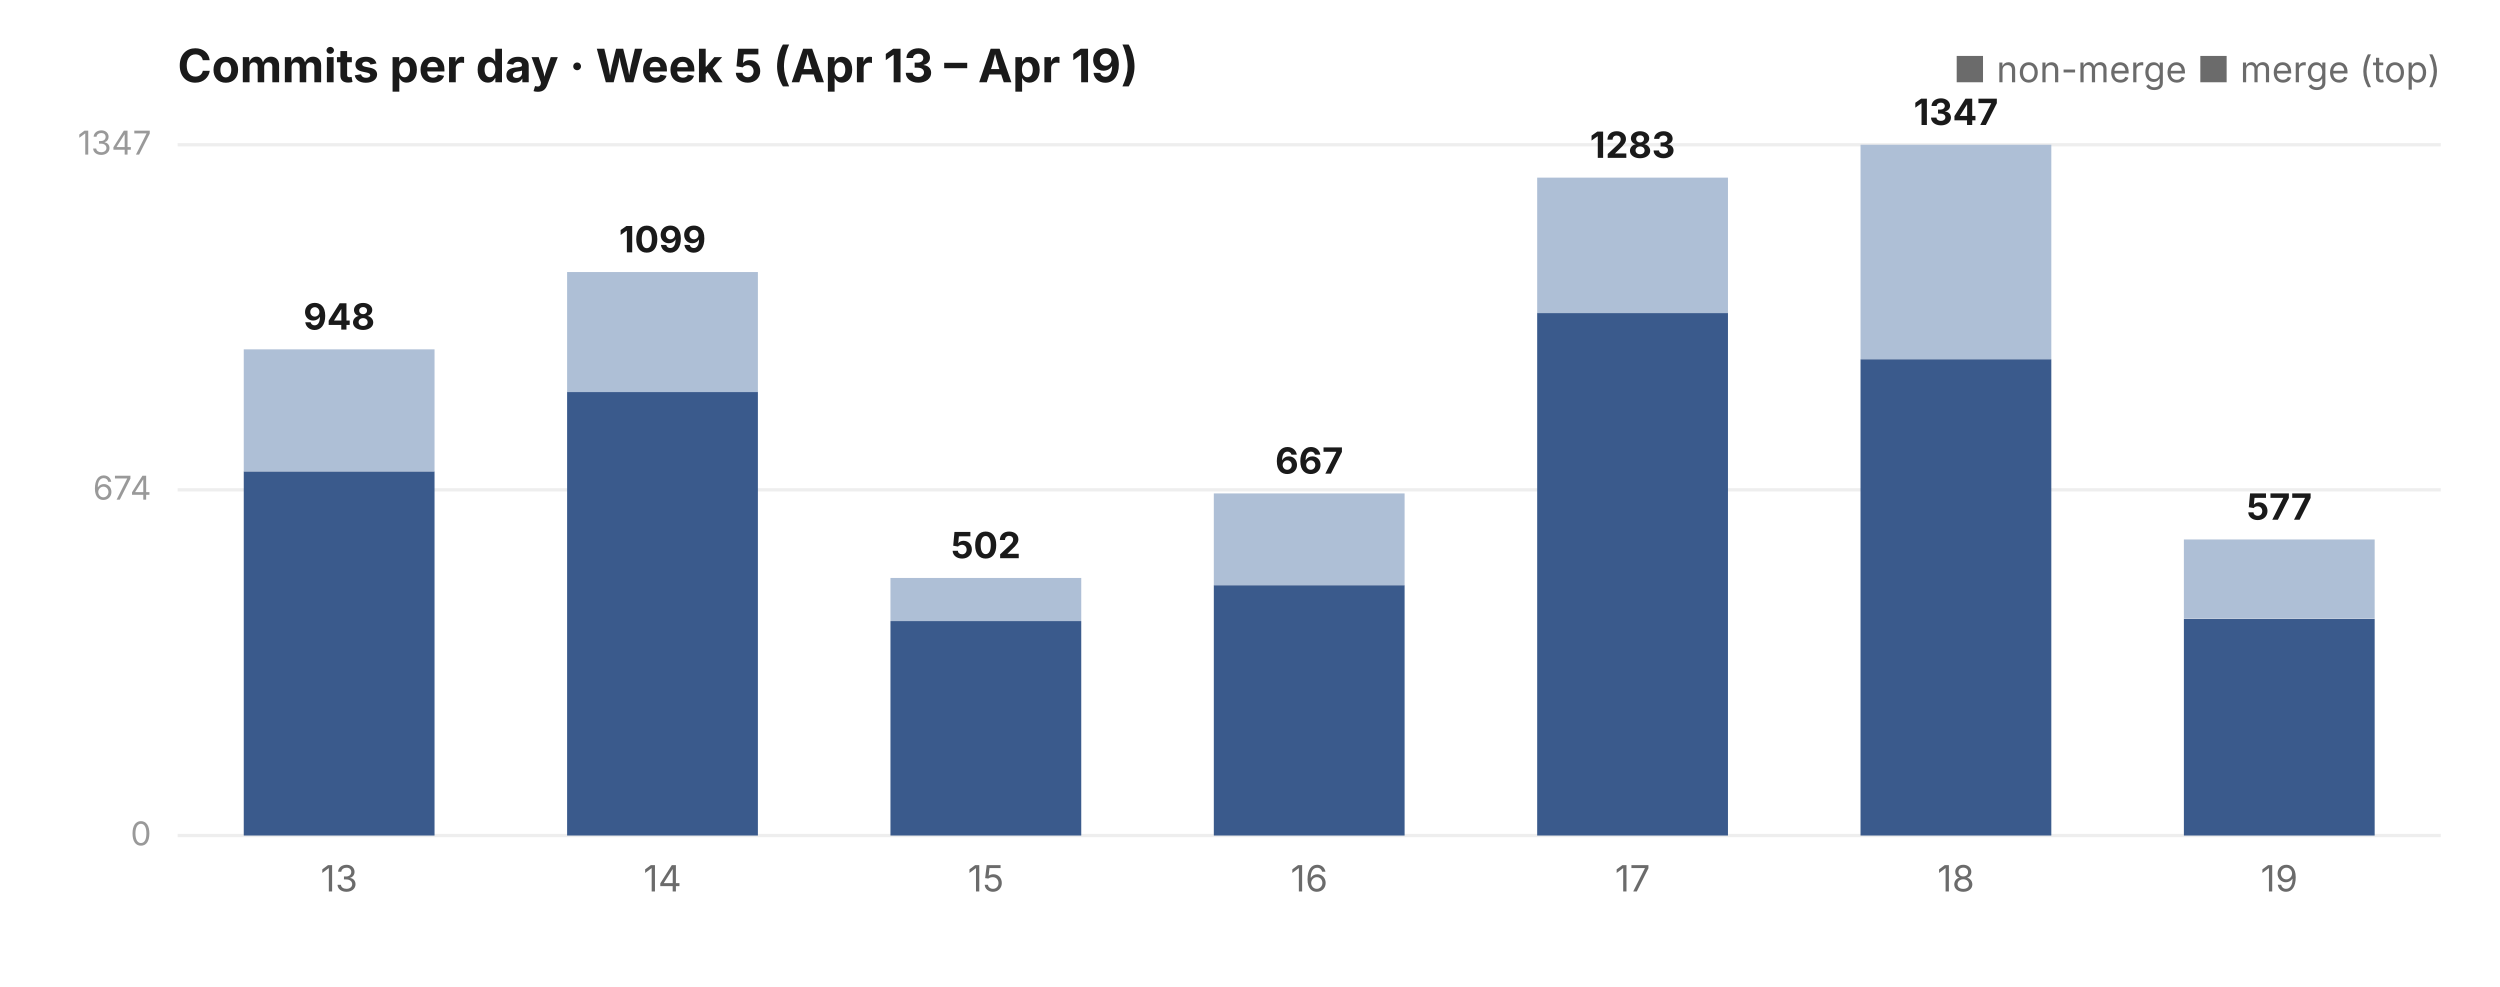
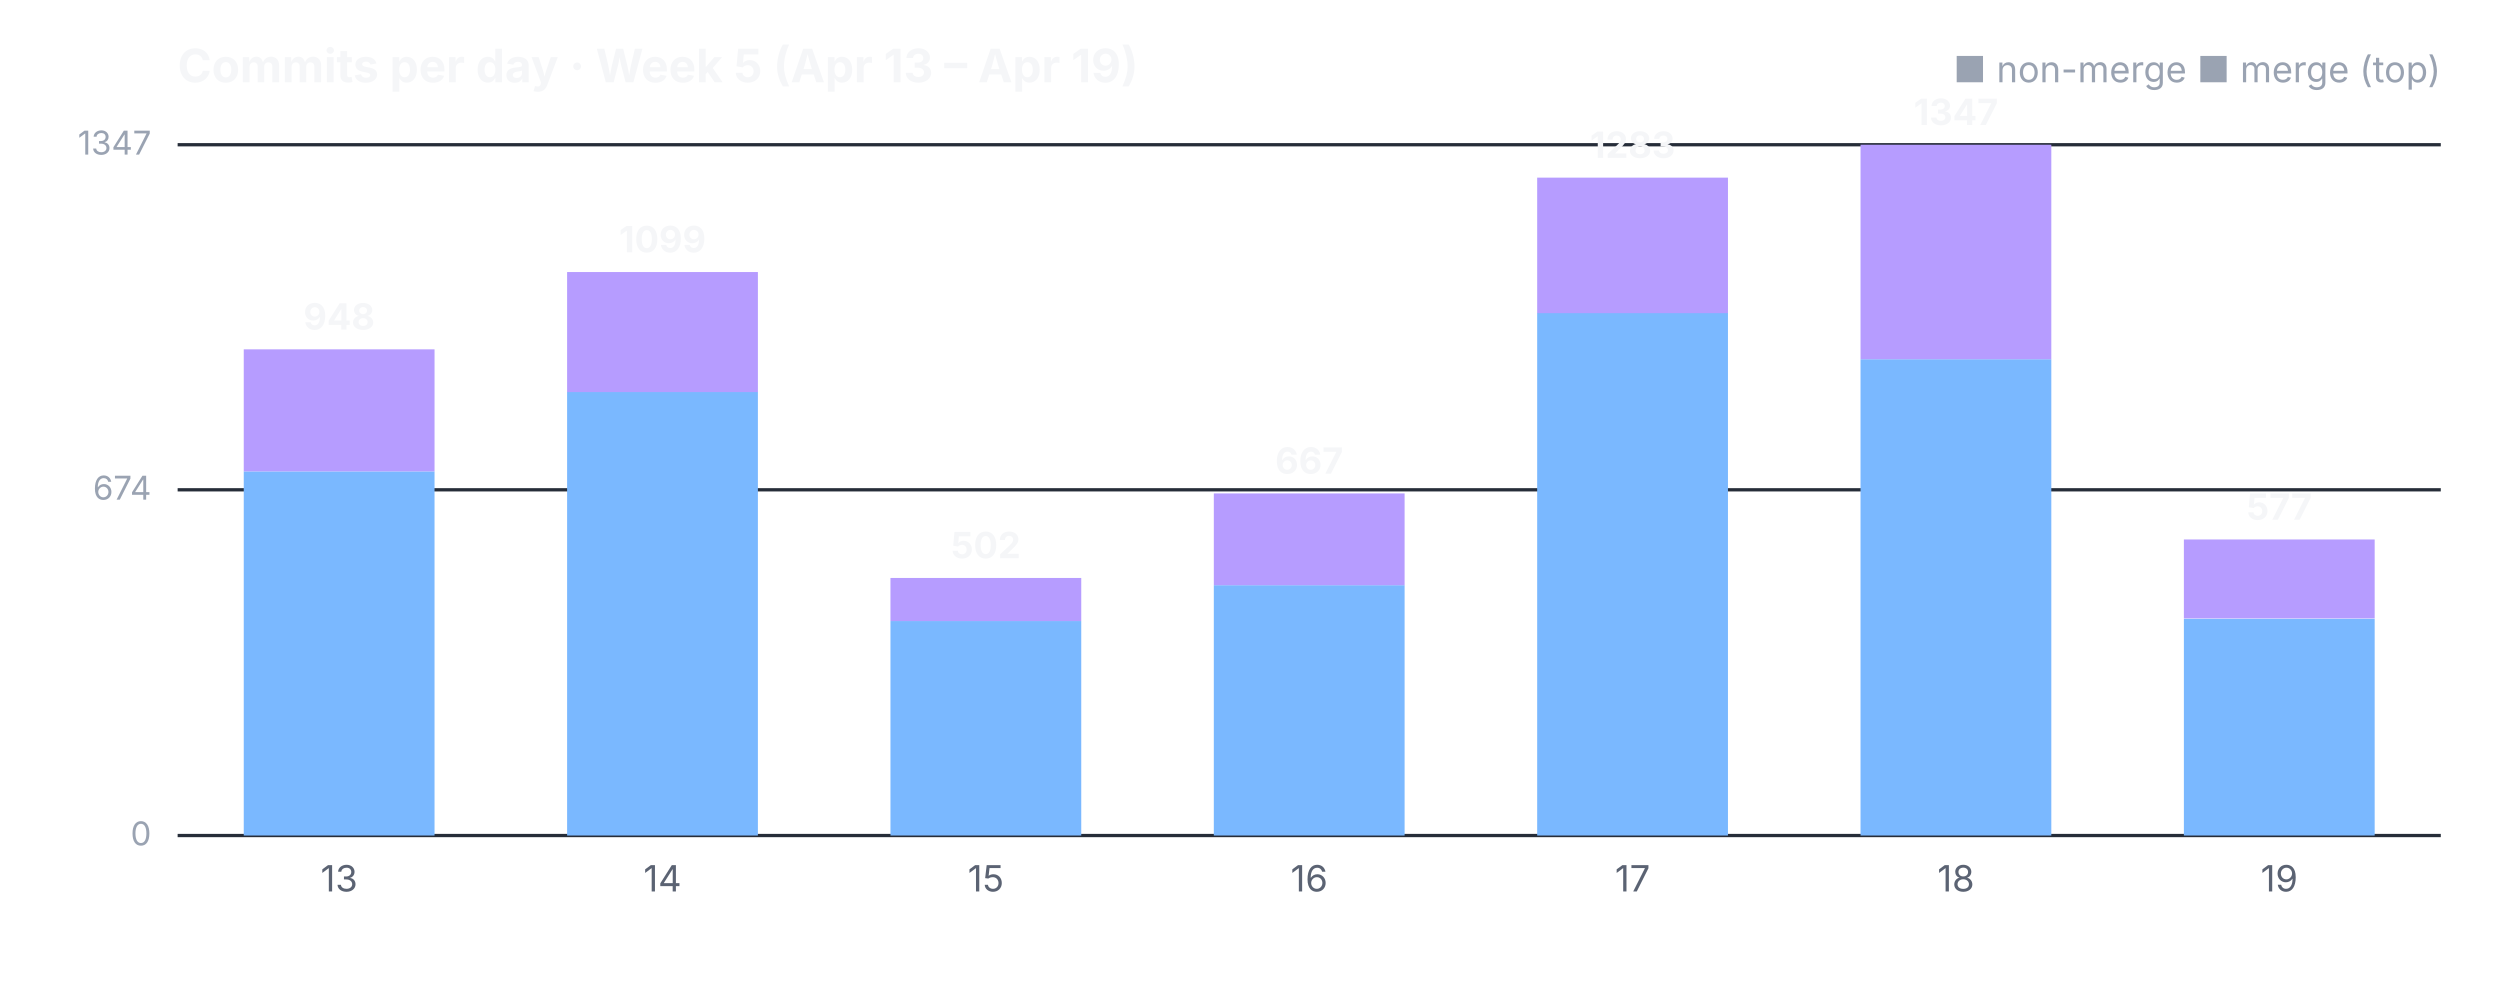
- <svg xmlns="http://www.w3.org/2000/svg" viewBox="0 0 760 300" width="760" height="300" style="max-width:100%;height:auto;font-family:-apple-system,Segoe UI,sans-serif;background:#fff;border:1px solid #e7e7e4;border-radius:8px">
-   <text x="54" y="25" font-size="14" font-weight="700" fill="#1a1a1a">Commits per day · Week 5 (Apr 13 – Apr 19)</text>
-   <text x="742" y="25" font-size="11" fill="#6b6b6b" text-anchor="end">■ non-merge ■ merge (top)</text>
-   <line x1="54" y1="254.0" x2="742" y2="254.0" stroke="#eee" />
-   <text x="46" y="257.0" font-size="10" fill="#999" text-anchor="end">0</text>
-   <line x1="54" y1="148.9" x2="742" y2="148.9" stroke="#eee" />
-   <text x="46" y="151.9" font-size="10" fill="#999" text-anchor="end">674</text>
-   <line x1="54" y1="44.0" x2="742" y2="44.0" stroke="#eee" />
-   <text x="46" y="47.0" font-size="10" fill="#999" text-anchor="end">1347</text>
-   <rect x="74.1" y="143.3" width="58.0" height="110.7" fill="#3a5a8c" />
-   <rect x="74.1" y="106.2" width="58.0" height="37.1" fill="#aebfd6" />
-   <text x="103.1" y="271.0" font-size="11" fill="#6b6b6b" text-anchor="middle">13</text>
-   <text x="103.1" y="100.2" font-size="11" fill="#1a1a1a" text-anchor="middle" font-weight="700">948</text>
-   <rect x="172.4" y="119.1" width="58.0" height="134.9" fill="#3a5a8c" />
-   <rect x="172.4" y="82.7" width="58.0" height="36.5" fill="#aebfd6" />
-   <text x="201.4" y="271.0" font-size="11" fill="#6b6b6b" text-anchor="middle">14</text>
-   <text x="201.4" y="76.7" font-size="11" fill="#1a1a1a" text-anchor="middle" font-weight="700">1099</text>
-   <rect x="270.7" y="188.8" width="58.0" height="65.2" fill="#3a5a8c" />
-   <rect x="270.7" y="175.7" width="58.0" height="13.1" fill="#aebfd6" />
-   <text x="299.7" y="271.0" font-size="11" fill="#6b6b6b" text-anchor="middle">15</text>
-   <text x="299.7" y="169.7" font-size="11" fill="#1a1a1a" text-anchor="middle" font-weight="700">502</text>
-   <rect x="369.0" y="177.9" width="58.0" height="76.1" fill="#3a5a8c" />
-   <rect x="369.0" y="150.0" width="58.0" height="27.9" fill="#aebfd6" />
-   <text x="398.0" y="271.0" font-size="11" fill="#6b6b6b" text-anchor="middle">16</text>
-   <text x="398.0" y="144.0" font-size="11" fill="#1a1a1a" text-anchor="middle" font-weight="700">667</text>
-   <rect x="467.3" y="95.1" width="58.0" height="158.9" fill="#3a5a8c" />
-   <rect x="467.3" y="54.0" width="58.0" height="41.2" fill="#aebfd6" />
-   <text x="496.3" y="271.0" font-size="11" fill="#6b6b6b" text-anchor="middle">17</text>
-   <text x="496.3" y="48.0" font-size="11" fill="#1a1a1a" text-anchor="middle" font-weight="700">1283</text>
-   <rect x="565.6" y="109.2" width="58.0" height="144.8" fill="#3a5a8c" />
-   <rect x="565.6" y="44.0" width="58.0" height="65.2" fill="#aebfd6" />
-   <text x="594.6" y="271.0" font-size="11" fill="#6b6b6b" text-anchor="middle">18</text>
-   <text x="594.6" y="38.0" font-size="11" fill="#1a1a1a" text-anchor="middle" font-weight="700">1347</text>
-   <rect x="663.9" y="188.1" width="58.0" height="65.9" fill="#3a5a8c" />
-   <rect x="663.9" y="164.0" width="58.0" height="24.0" fill="#aebfd6" />
-   <text x="692.9" y="271.0" font-size="11" fill="#6b6b6b" text-anchor="middle">19</text>
-   <text x="692.9" y="158.0" font-size="11" fill="#1a1a1a" text-anchor="middle" font-weight="700">577</text>
+ <svg xmlns="http://www.w3.org/2000/svg" viewBox="0 0 760 300" width="760" height="300" style="max-width:100%;height:auto;font-family:-apple-system,Segoe UI,sans-serif;background:#101319;border:1px solid #36404f;border-radius:8px">
+   <text x="54" y="25" font-size="14" font-weight="700" fill="#f5f6f8">Commits per day · Week 5 (Apr 13 – Apr 19)</text>
+   <text x="742" y="25" font-size="11" fill="#9aa3b2" text-anchor="end">■ non-merge ■ merge (top)</text>
+   <line x1="54" y1="254.0" x2="742" y2="254.0" stroke="#262d39" />
+   <text x="46" y="257.0" font-size="10" fill="#9aa3b2" text-anchor="end">0</text>
+   <line x1="54" y1="148.9" x2="742" y2="148.9" stroke="#262d39" />
+   <text x="46" y="151.9" font-size="10" fill="#9aa3b2" text-anchor="end">674</text>
+   <line x1="54" y1="44.0" x2="742" y2="44.0" stroke="#262d39" />
+   <text x="46" y="47.0" font-size="10" fill="#9aa3b2" text-anchor="end">1347</text>
+   <rect x="74.1" y="143.3" width="58.0" height="110.7" fill="#7ab8ff" />
+   <rect x="74.1" y="106.2" width="58.0" height="37.1" fill="#b69cff" />
+   <text x="103.1" y="271.0" font-size="11" fill="#5b6373" text-anchor="middle">13</text>
+   <text x="103.1" y="100.2" font-size="11" fill="#f5f6f8" text-anchor="middle" font-weight="700">948</text>
+   <rect x="172.4" y="119.1" width="58.0" height="134.9" fill="#7ab8ff" />
+   <rect x="172.4" y="82.7" width="58.0" height="36.5" fill="#b69cff" />
+   <text x="201.4" y="271.0" font-size="11" fill="#5b6373" text-anchor="middle">14</text>
+   <text x="201.4" y="76.7" font-size="11" fill="#f5f6f8" text-anchor="middle" font-weight="700">1099</text>
+   <rect x="270.7" y="188.8" width="58.0" height="65.2" fill="#7ab8ff" />
+   <rect x="270.7" y="175.7" width="58.0" height="13.1" fill="#b69cff" />
+   <text x="299.7" y="271.0" font-size="11" fill="#5b6373" text-anchor="middle">15</text>
+   <text x="299.7" y="169.7" font-size="11" fill="#f5f6f8" text-anchor="middle" font-weight="700">502</text>
+   <rect x="369.0" y="177.9" width="58.0" height="76.1" fill="#7ab8ff" />
+   <rect x="369.0" y="150.0" width="58.0" height="27.9" fill="#b69cff" />
+   <text x="398.0" y="271.0" font-size="11" fill="#5b6373" text-anchor="middle">16</text>
+   <text x="398.0" y="144.0" font-size="11" fill="#f5f6f8" text-anchor="middle" font-weight="700">667</text>
+   <rect x="467.3" y="95.1" width="58.0" height="158.9" fill="#7ab8ff" />
+   <rect x="467.3" y="54.0" width="58.0" height="41.2" fill="#b69cff" />
+   <text x="496.3" y="271.0" font-size="11" fill="#5b6373" text-anchor="middle">17</text>
+   <text x="496.3" y="48.0" font-size="11" fill="#f5f6f8" text-anchor="middle" font-weight="700">1283</text>
+   <rect x="565.6" y="109.2" width="58.0" height="144.8" fill="#7ab8ff" />
+   <rect x="565.6" y="44.0" width="58.0" height="65.2" fill="#b69cff" />
+   <text x="594.6" y="271.0" font-size="11" fill="#5b6373" text-anchor="middle">18</text>
+   <text x="594.6" y="38.0" font-size="11" fill="#f5f6f8" text-anchor="middle" font-weight="700">1347</text>
+   <rect x="663.9" y="188.1" width="58.0" height="65.9" fill="#7ab8ff" />
+   <rect x="663.9" y="164.0" width="58.0" height="24.0" fill="#b69cff" />
+   <text x="692.9" y="271.0" font-size="11" fill="#5b6373" text-anchor="middle">19</text>
+   <text x="692.9" y="158.0" font-size="11" fill="#f5f6f8" text-anchor="middle" font-weight="700">577</text>
</svg>
